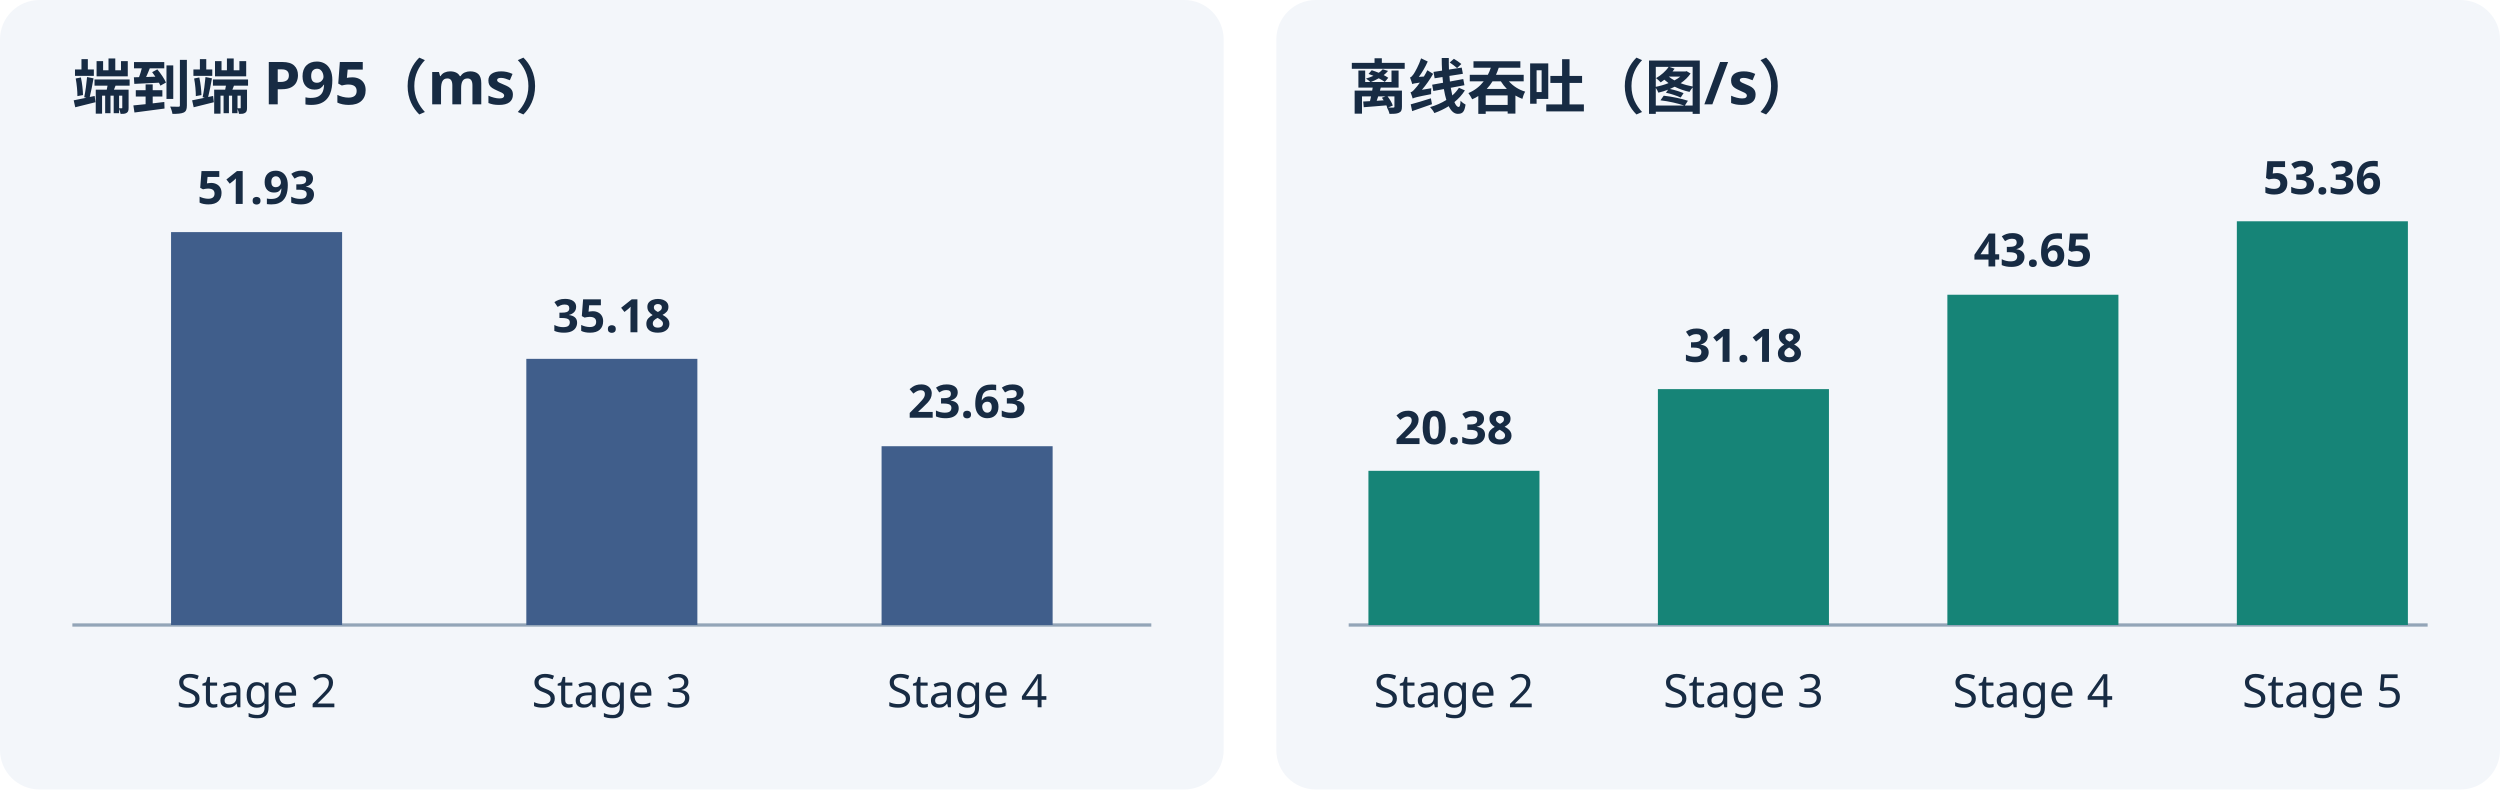
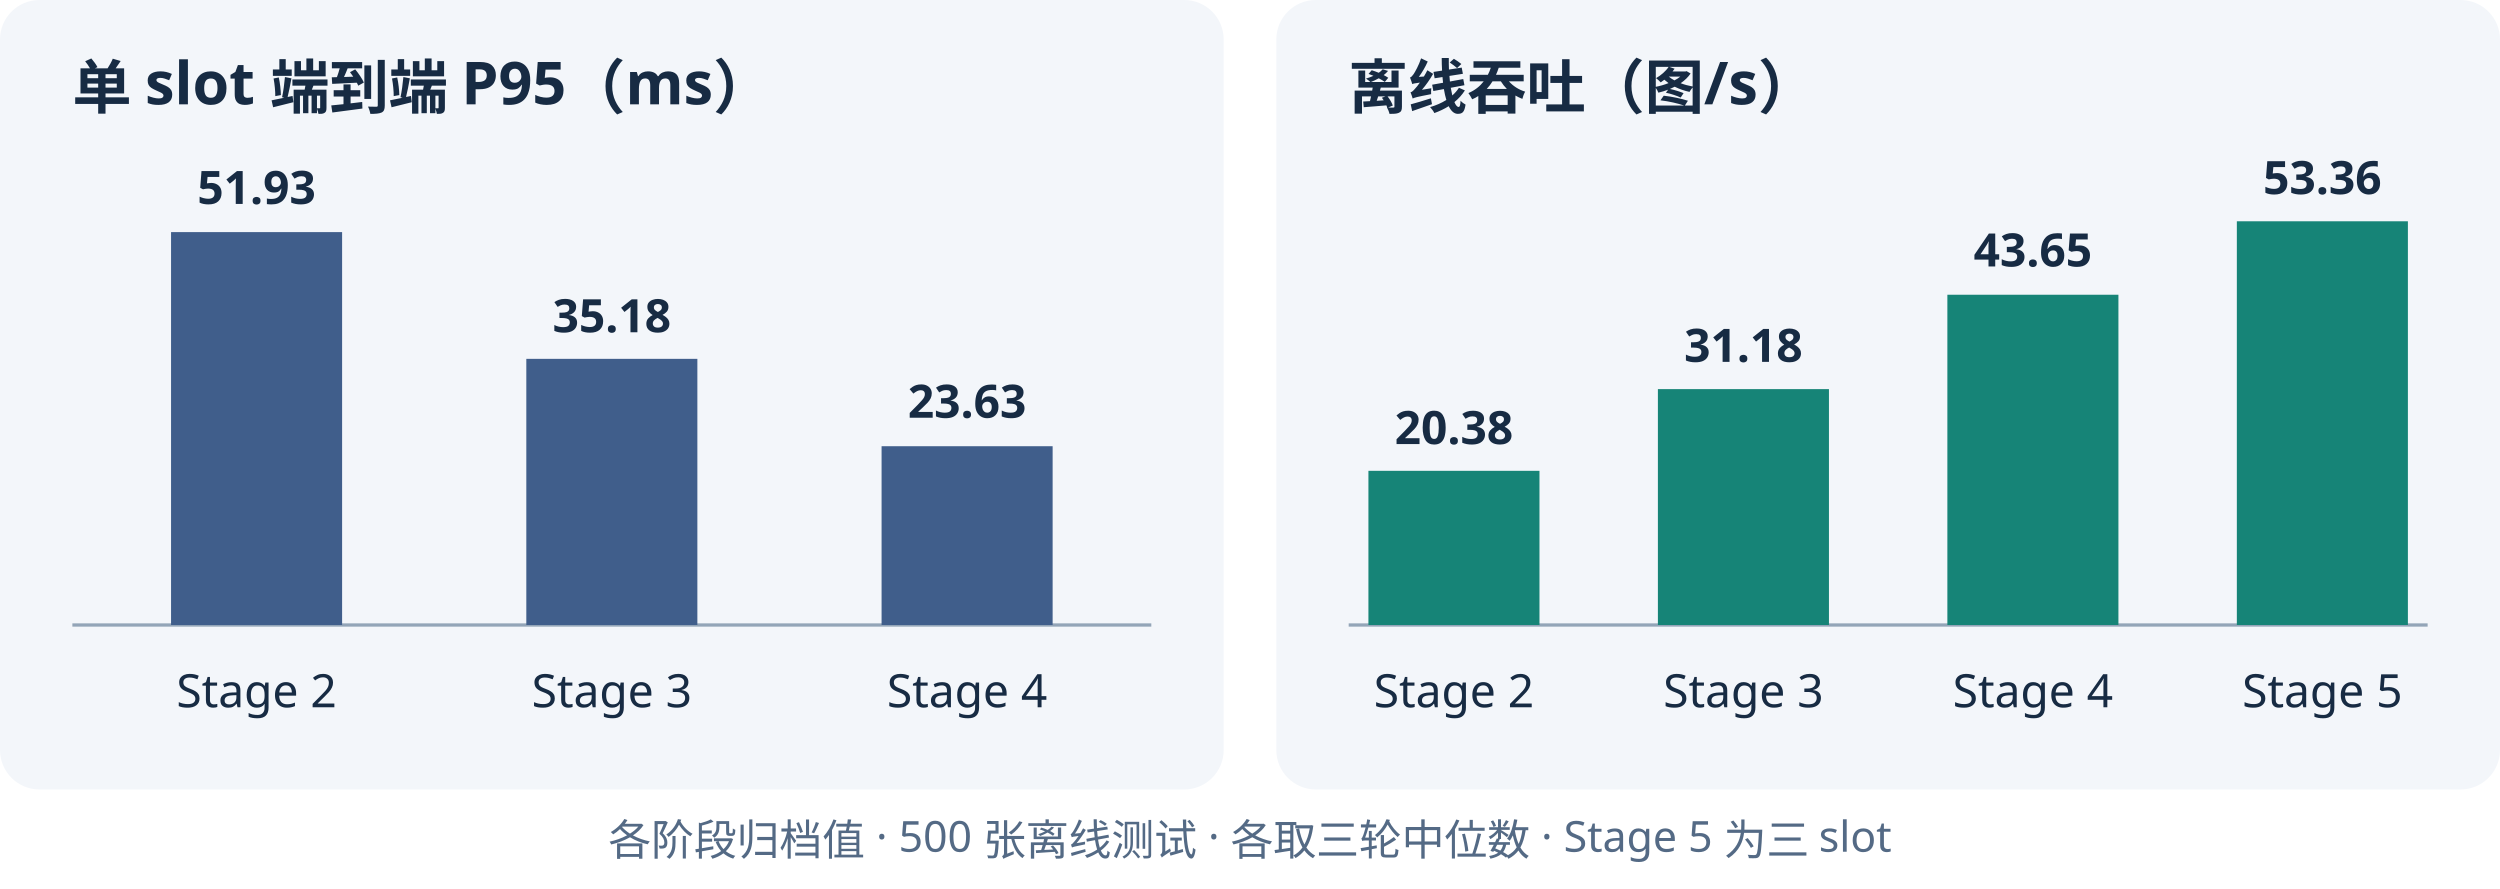
- <svg xmlns="http://www.w3.org/2000/svg" width="760" height="240" viewBox="0 0 760 240" role="img" aria-labelledby="title">
+ <svg xmlns="http://www.w3.org/2000/svg" width="760" height="270" viewBox="0 0 760 270" role="img" aria-labelledby="title description">
  <g fill="#f3f6fa">
    <rect x="0" y="0" width="372" height="240" rx="12" />
    <rect x="388" y="0" width="372" height="240" rx="12" />
  </g>
  <g font-family="system-ui, sans-serif" fill="#172b43">
    <g font-size="18" font-weight="700">
-       <text x="22" y="33">端到端 P95（ms）</text>
+       <text x="22" y="33">单 slot 端到端 P95（ms）</text>
      <text x="410" y="33">离线吞吐（图/s）</text>
    </g>
    <path d="M22 190H350 M410 190H738" stroke="#93a5b8" />
    <g text-anchor="middle" font-size="14">
      <g fill="#405e8b">
        <rect x="52" y="70.56" width="52" height="119.44" />
        <rect x="160" y="109.09" width="52" height="80.91" />
        <rect x="268" y="135.65" width="52" height="54.35" />
      </g>
      <g fill="#168477">
        <rect x="416" y="143.13" width="52" height="46.87" />
        <rect x="504" y="118.29" width="52" height="71.71" />
        <rect x="592" y="89.60" width="52" height="100.40" />
        <rect x="680" y="67.27" width="52" height="122.73" />
      </g>
      <g font-weight="700">
        <text x="78" y="62">51.93</text>
        <text x="186" y="101">35.18</text>
        <text x="294" y="127">23.63</text>
        <text x="442" y="135">20.38</text>
        <text x="530" y="110">31.18</text>
        <text x="618" y="81">43.65</text>
        <text x="706" y="59">53.36</text>
      </g>
      <text x="78" y="215">Stage 2</text>
      <text x="186" y="215">Stage 3</text>
      <text x="294" y="215">Stage 4</text>
      <text x="442" y="215">Stage 2</text>
      <text x="530" y="215">Stage 3</text>
      <text x="618" y="215">Stage 4</text>
      <text x="706" y="215">Stage 5</text>
    </g>
+     <text x="380" y="260" text-anchor="middle" font-size="13" fill="#546a85">各阶段归档值 · 500 张离线测试 · 各取三轮中位数 · Stage 5 为三 slot</text>
  </g>
</svg>
